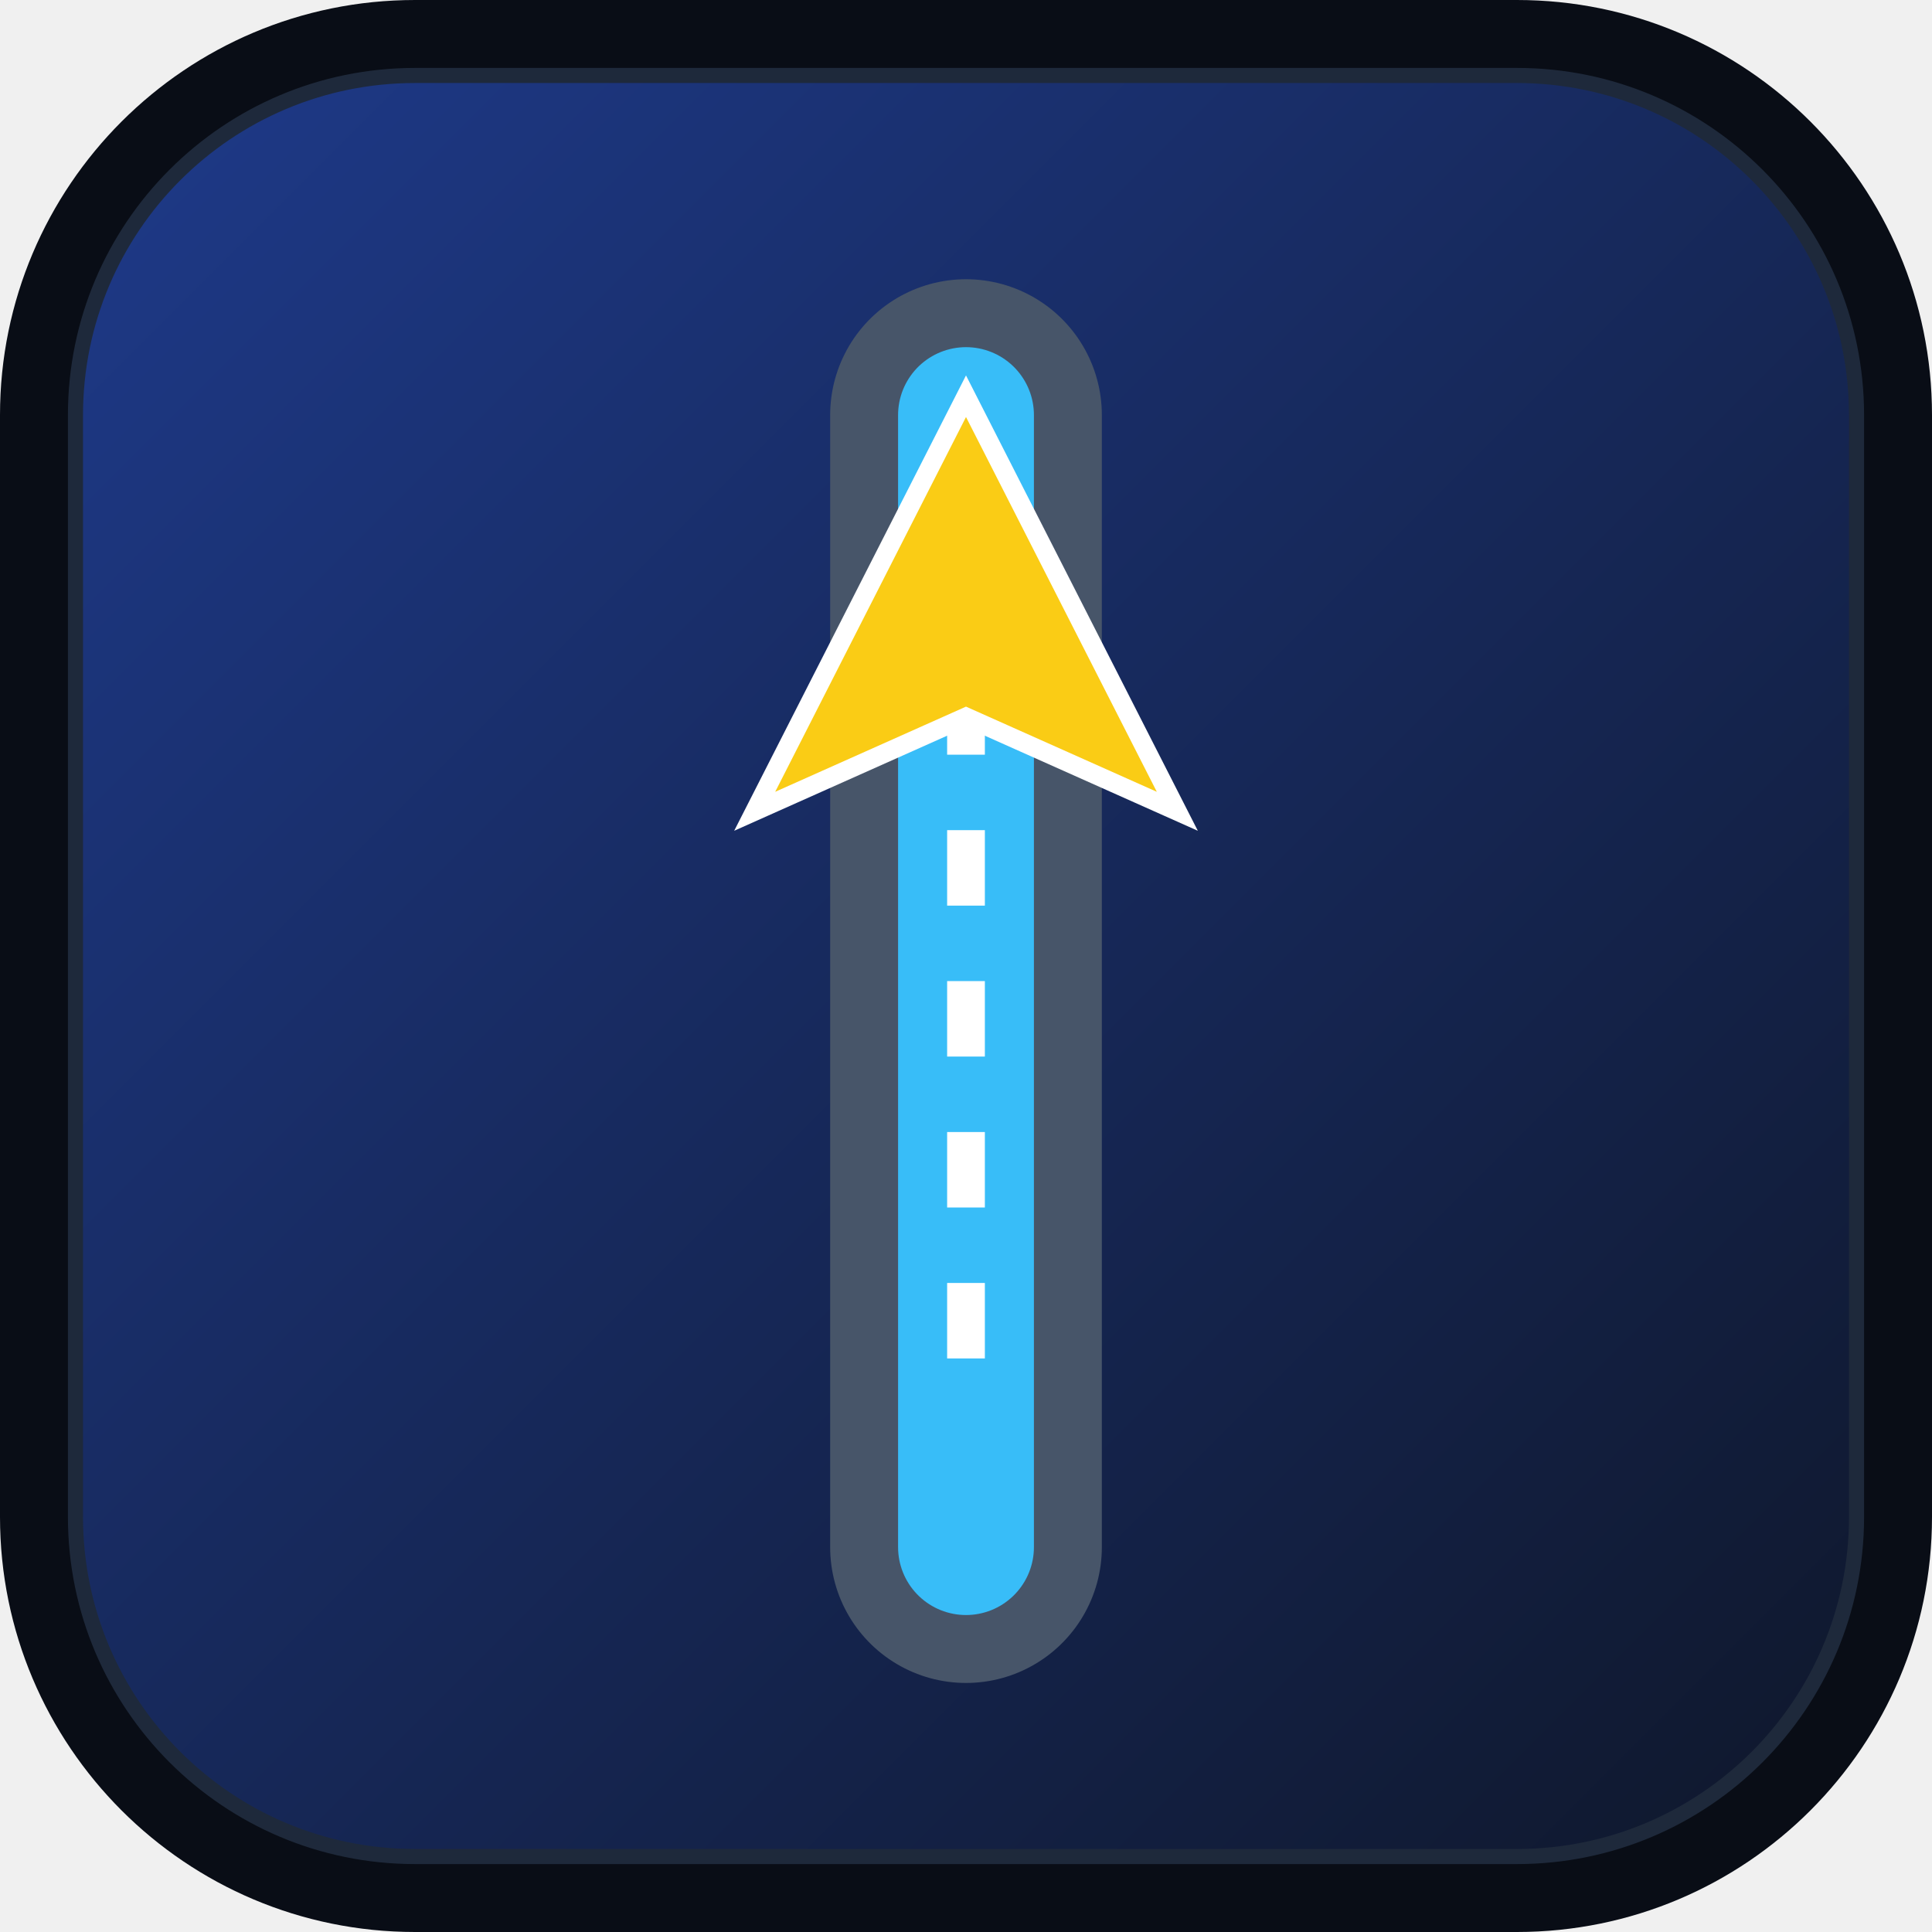
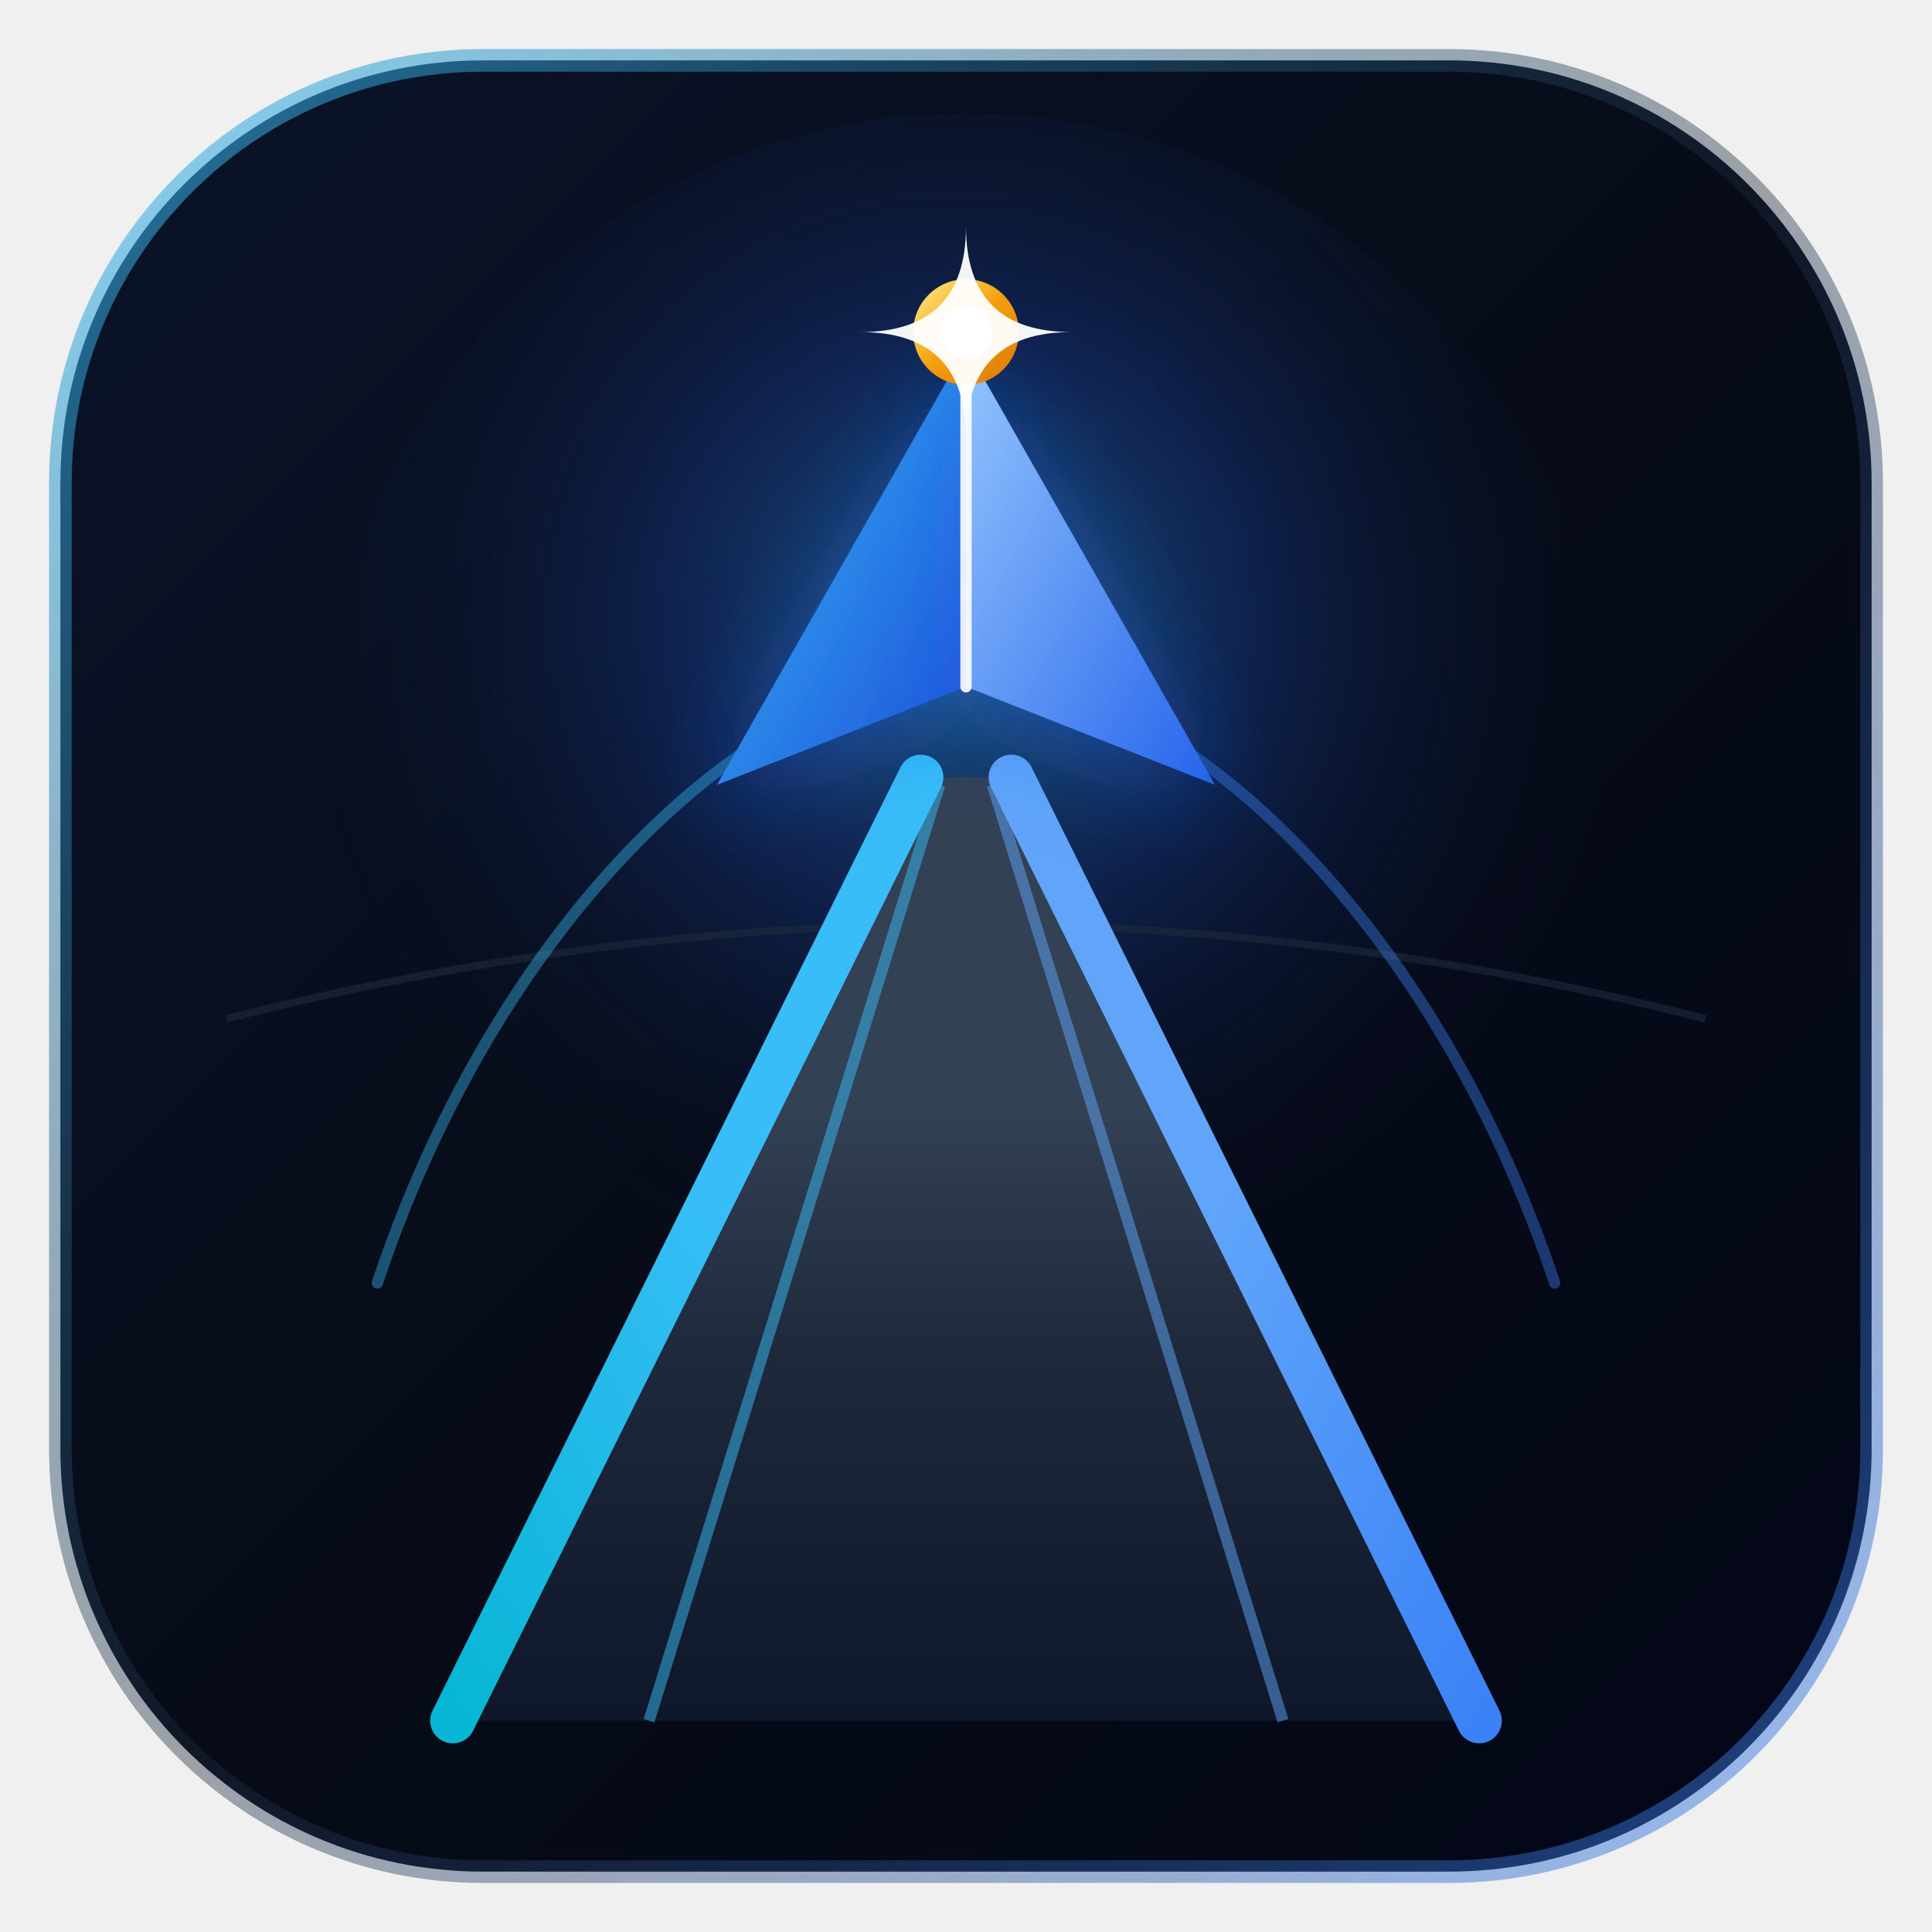
<svg xmlns="http://www.w3.org/2000/svg" viewBox="0 0 512 512" width="512" height="512">
-   <rect width="512" height="512" rx="110" fill="#090d16" />
-   <rect x="20" y="20" width="472" height="472" rx="90" fill="url(#grad512)" stroke="#1e293b" stroke-width="4" />
  <defs>
-     <linearGradient id="grad512" x1="0" y1="0" x2="1" y2="1">
-       <stop offset="0%" stop-color="#1e3a8a" />
-       <stop offset="100%" stop-color="#0f172a" />
+     <linearGradient id="jw-bg" x1="0%" y1="0%" x2="100%" y2="100%">
+       <stop offset="0%" stop-color="#0b1329" />
+       <stop offset="50%" stop-color="#070c18" />
+       <stop offset="100%" stop-color="#020617" />
+     </linearGradient>
+     <linearGradient id="jw-border" x1="0%" y1="0%" x2="100%" y2="100%">
+       <stop offset="0%" stop-color="#38bdf8" stop-opacity="0.6" />
+       <stop offset="50%" stop-color="#1e293b" stop-opacity="0.4" />
+       <stop offset="100%" stop-color="#3b82f6" stop-opacity="0.5" />
+     </linearGradient>
+     <radialGradient id="jw-horizon-glow" cx="50%" cy="40%" r="55%">
+       <stop offset="0%" stop-color="#38bdf8" stop-opacity="0.45" />
+       <stop offset="40%" stop-color="#2563eb" stop-opacity="0.25" />
+       <stop offset="100%" stop-color="#000000" stop-opacity="0" />
+     </radialGradient>
+     <linearGradient id="jw-road" x1="50%" y1="100%" x2="50%" y2="35%">
+       <stop offset="0%" stop-color="#0f172a" />
+       <stop offset="60%" stop-color="#1e293b" />
+       <stop offset="100%" stop-color="#334155" />
+     </linearGradient>
+     <linearGradient id="jw-rail-left" x1="0%" y1="100%" x2="50%" y2="40%">
+       <stop offset="0%" stop-color="#06b6d4" />
+       <stop offset="100%" stop-color="#38bdf8" />
+     </linearGradient>
+     <linearGradient id="jw-rail-right" x1="100%" y1="100%" x2="50%" y2="40%">
+       <stop offset="0%" stop-color="#3b82f6" />
+       <stop offset="100%" stop-color="#60a5fa" />
+     </linearGradient>
+     <linearGradient id="jw-arrow-l" x1="0%" y1="0%" x2="100%" y2="100%">
+       <stop offset="0%" stop-color="#38bdf8" />
+       <stop offset="100%" stop-color="#1d4ed8" />
+     </linearGradient>
+     <linearGradient id="jw-arrow-r" x1="0%" y1="0%" x2="100%" y2="100%">
+       <stop offset="0%" stop-color="#93c5fd" />
+       <stop offset="100%" stop-color="#2563eb" />
+     </linearGradient>
+     <linearGradient id="jw-gold" x1="0%" y1="0%" x2="100%" y2="100%">
+       <stop offset="0%" stop-color="#fef08a" />
+       <stop offset="50%" stop-color="#f59e0b" />
+       <stop offset="100%" stop-color="#d97706" />
    </linearGradient>
  </defs>
-   <path d="M256 410 L256 110" stroke="#475569" stroke-width="72" stroke-linecap="round" />
-   <path d="M256 410 L256 110" stroke="#38bdf8" stroke-width="36" stroke-linecap="round" />
-   <path d="M256 360 L256 160" stroke="#ffffff" stroke-width="10" stroke-dasharray="20,20" />
-   <polygon points="256,105 200,215 256,190 312,215" fill="#facc15" stroke="#ffffff" stroke-width="5" />
+   <rect x="16" y="16" width="480" height="480" rx="112" fill="url(#jw-bg)" stroke="url(#jw-border)" stroke-width="6" />
+   <circle cx="256" cy="200" r="170" fill="url(#jw-horizon-glow)" />
+   <path d="M 60 270 Q 256 220 452 270" stroke="#1e293b" stroke-width="2" fill="none" opacity="0.6" />
+   <path d="M 120 456 L 244 206 L 268 206 L 392 456 Z" fill="url(#jw-road)" />
+   <path d="M 120 456 L 244 206" stroke="url(#jw-rail-left)" stroke-width="12" stroke-linecap="round" />
+   <path d="M 392 456 L 268 206" stroke="url(#jw-rail-right)" stroke-width="12" stroke-linecap="round" />
+   <path d="M 172 456 L 249 208" stroke="#38bdf8" stroke-width="3" opacity="0.5" />
+   <path d="M 340 456 L 263 208" stroke="#60a5fa" stroke-width="3" opacity="0.5" />
+   <line x1="256" y1="450" x2="256" y2="400" stroke="url(#jw-gold)" stroke-width="10" stroke-linecap="round" />
+   <line x1="256" y1="375" x2="256" y2="335" stroke="url(#jw-gold)" stroke-width="8" stroke-linecap="round" />
+   <line x1="256" y1="315" x2="256" y2="285" stroke="url(#jw-gold)" stroke-width="6" stroke-linecap="round" />
+   <line x1="256" y1="270" x2="256" y2="248" stroke="url(#jw-gold)" stroke-width="5" stroke-linecap="round" />
+   <line x1="256" y1="237" x2="256" y2="222" stroke="url(#jw-gold)" stroke-width="4" stroke-linecap="round" />
+   <line x1="256" y1="214" x2="256" y2="206" stroke="url(#jw-gold)" stroke-width="3" stroke-linecap="round" />
+   <path d="M 100 340 C 130 250 190 190 240 180" stroke="#38bdf8" stroke-width="3" stroke-linecap="round" fill="none" opacity="0.4" />
+   <path d="M 412 340 C 382 250 322 190 272 180" stroke="#3b82f6" stroke-width="3" stroke-linecap="round" fill="none" opacity="0.4" />
+   <polygon points="256,92 190,208 256,182" fill="url(#jw-arrow-l)" filter="drop-shadow(0 4px 12px rgba(37,99,235,0.5))" />
+   <polygon points="256,92 256,182 322,208" fill="url(#jw-arrow-r)" filter="drop-shadow(0 4px 12px rgba(37,99,235,0.5))" />
+   <line x1="256" y1="92" x2="256" y2="182" stroke="#ffffff" stroke-width="3" stroke-linecap="round" opacity="0.9" />
+   <circle cx="256" cy="88" r="14" fill="url(#jw-gold)" />
+   <circle cx="256" cy="88" r="7" fill="#ffffff" />
+   <path d="M 256 60 Q 256 88 284 88 Q 256 88 256 116 Q 256 88 228 88 Q 256 88 256 60 Z" fill="#ffffff" opacity="0.95" />
</svg>
